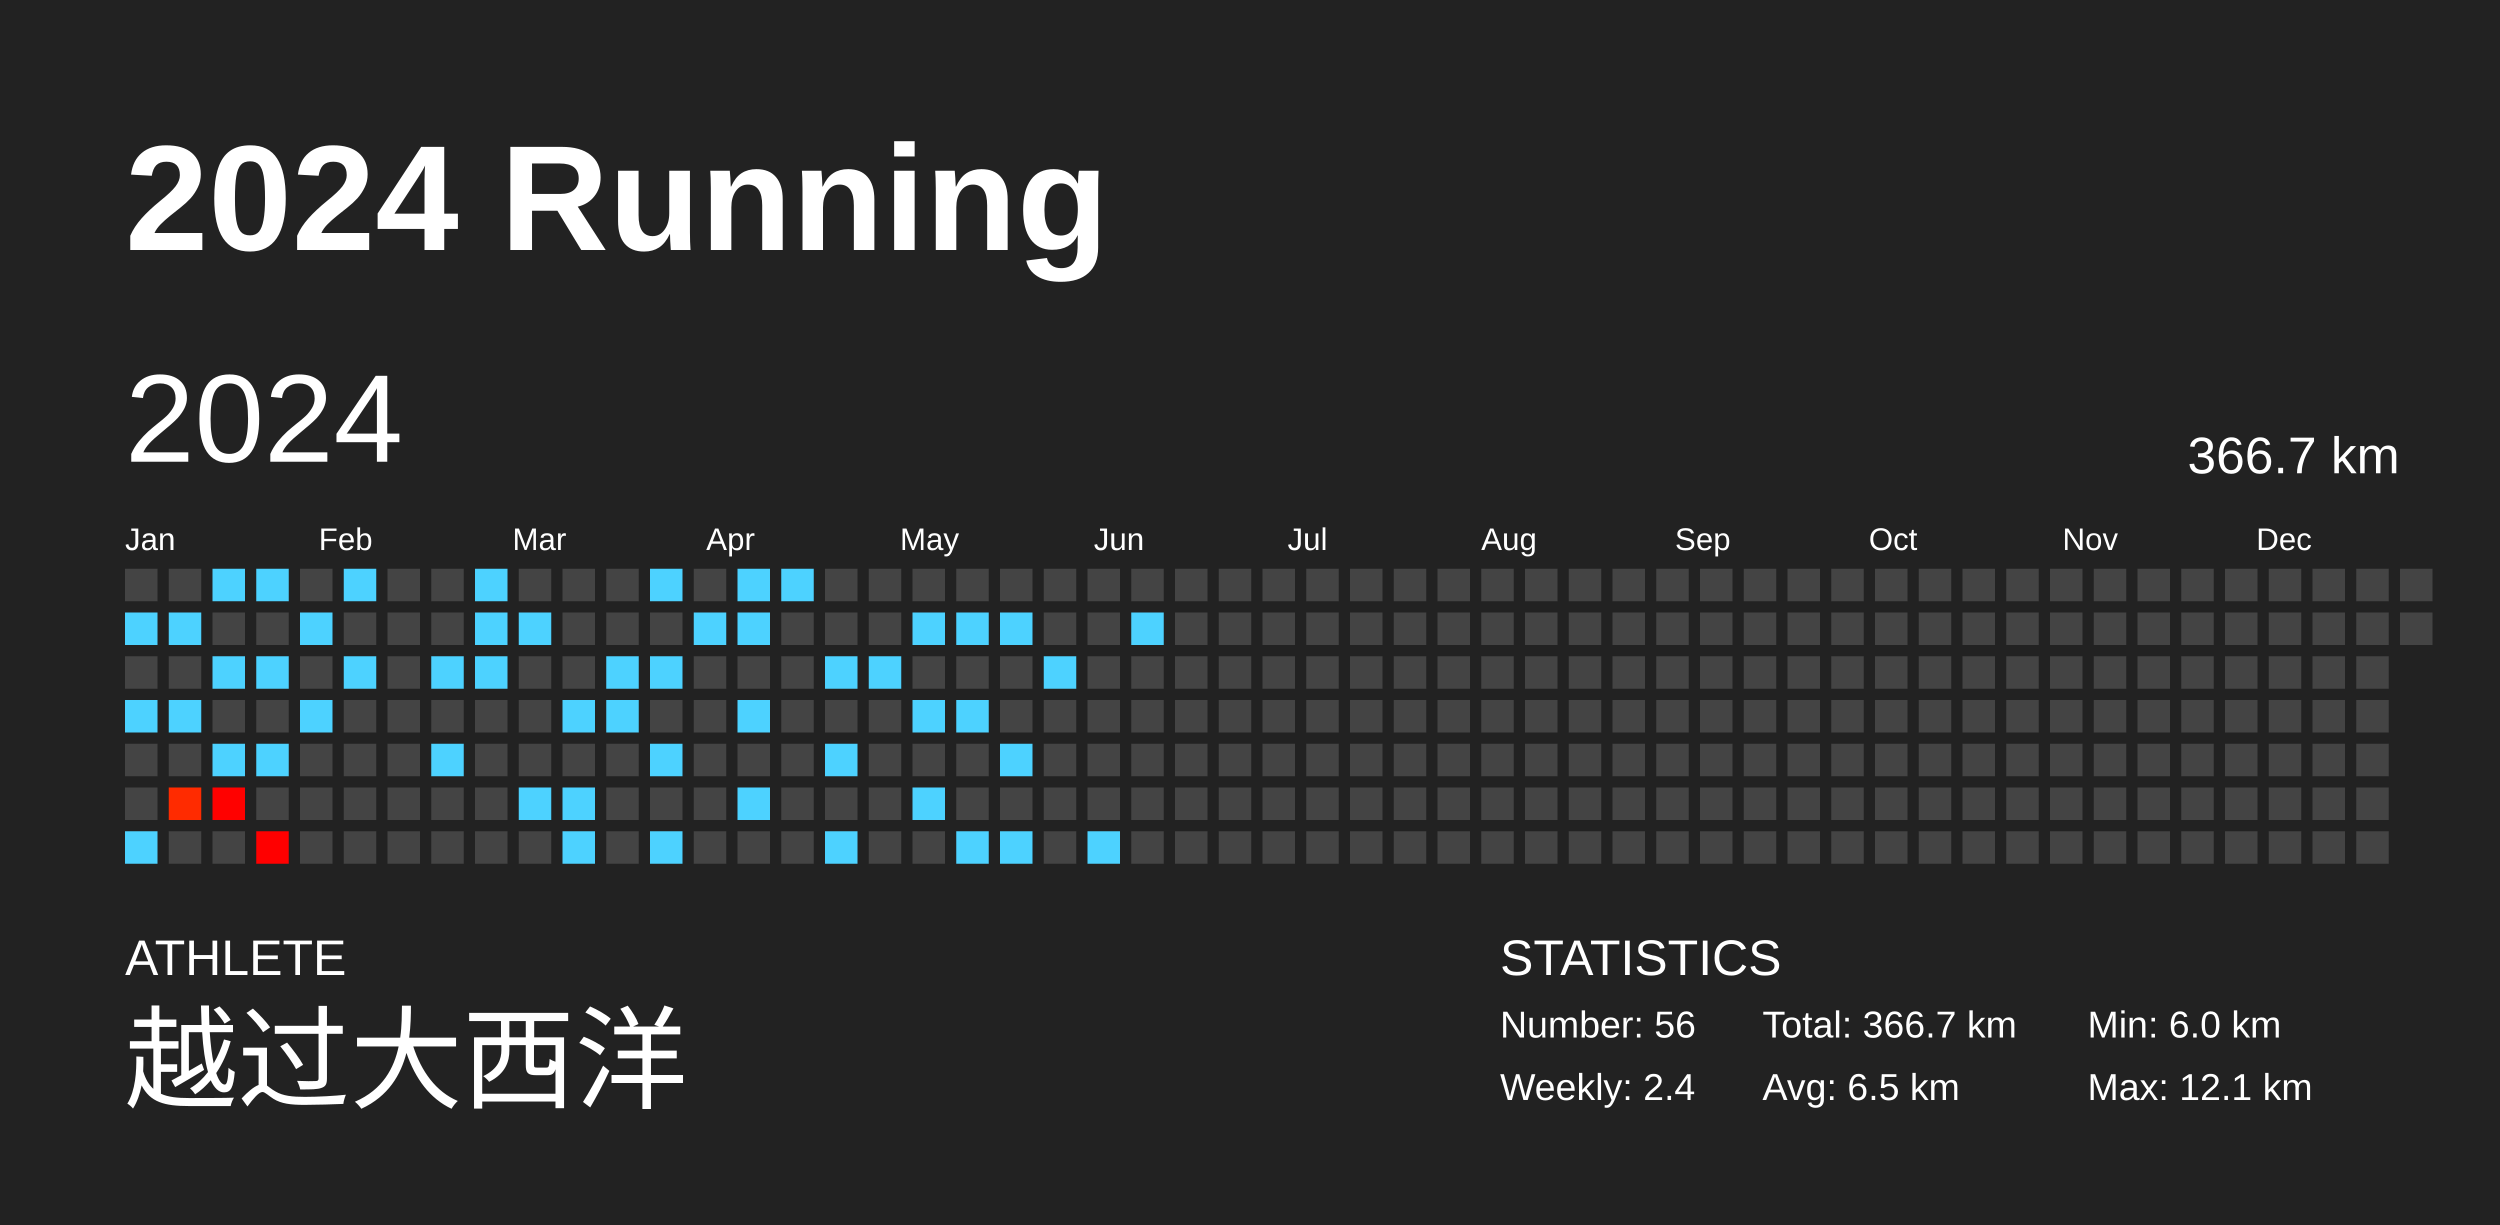
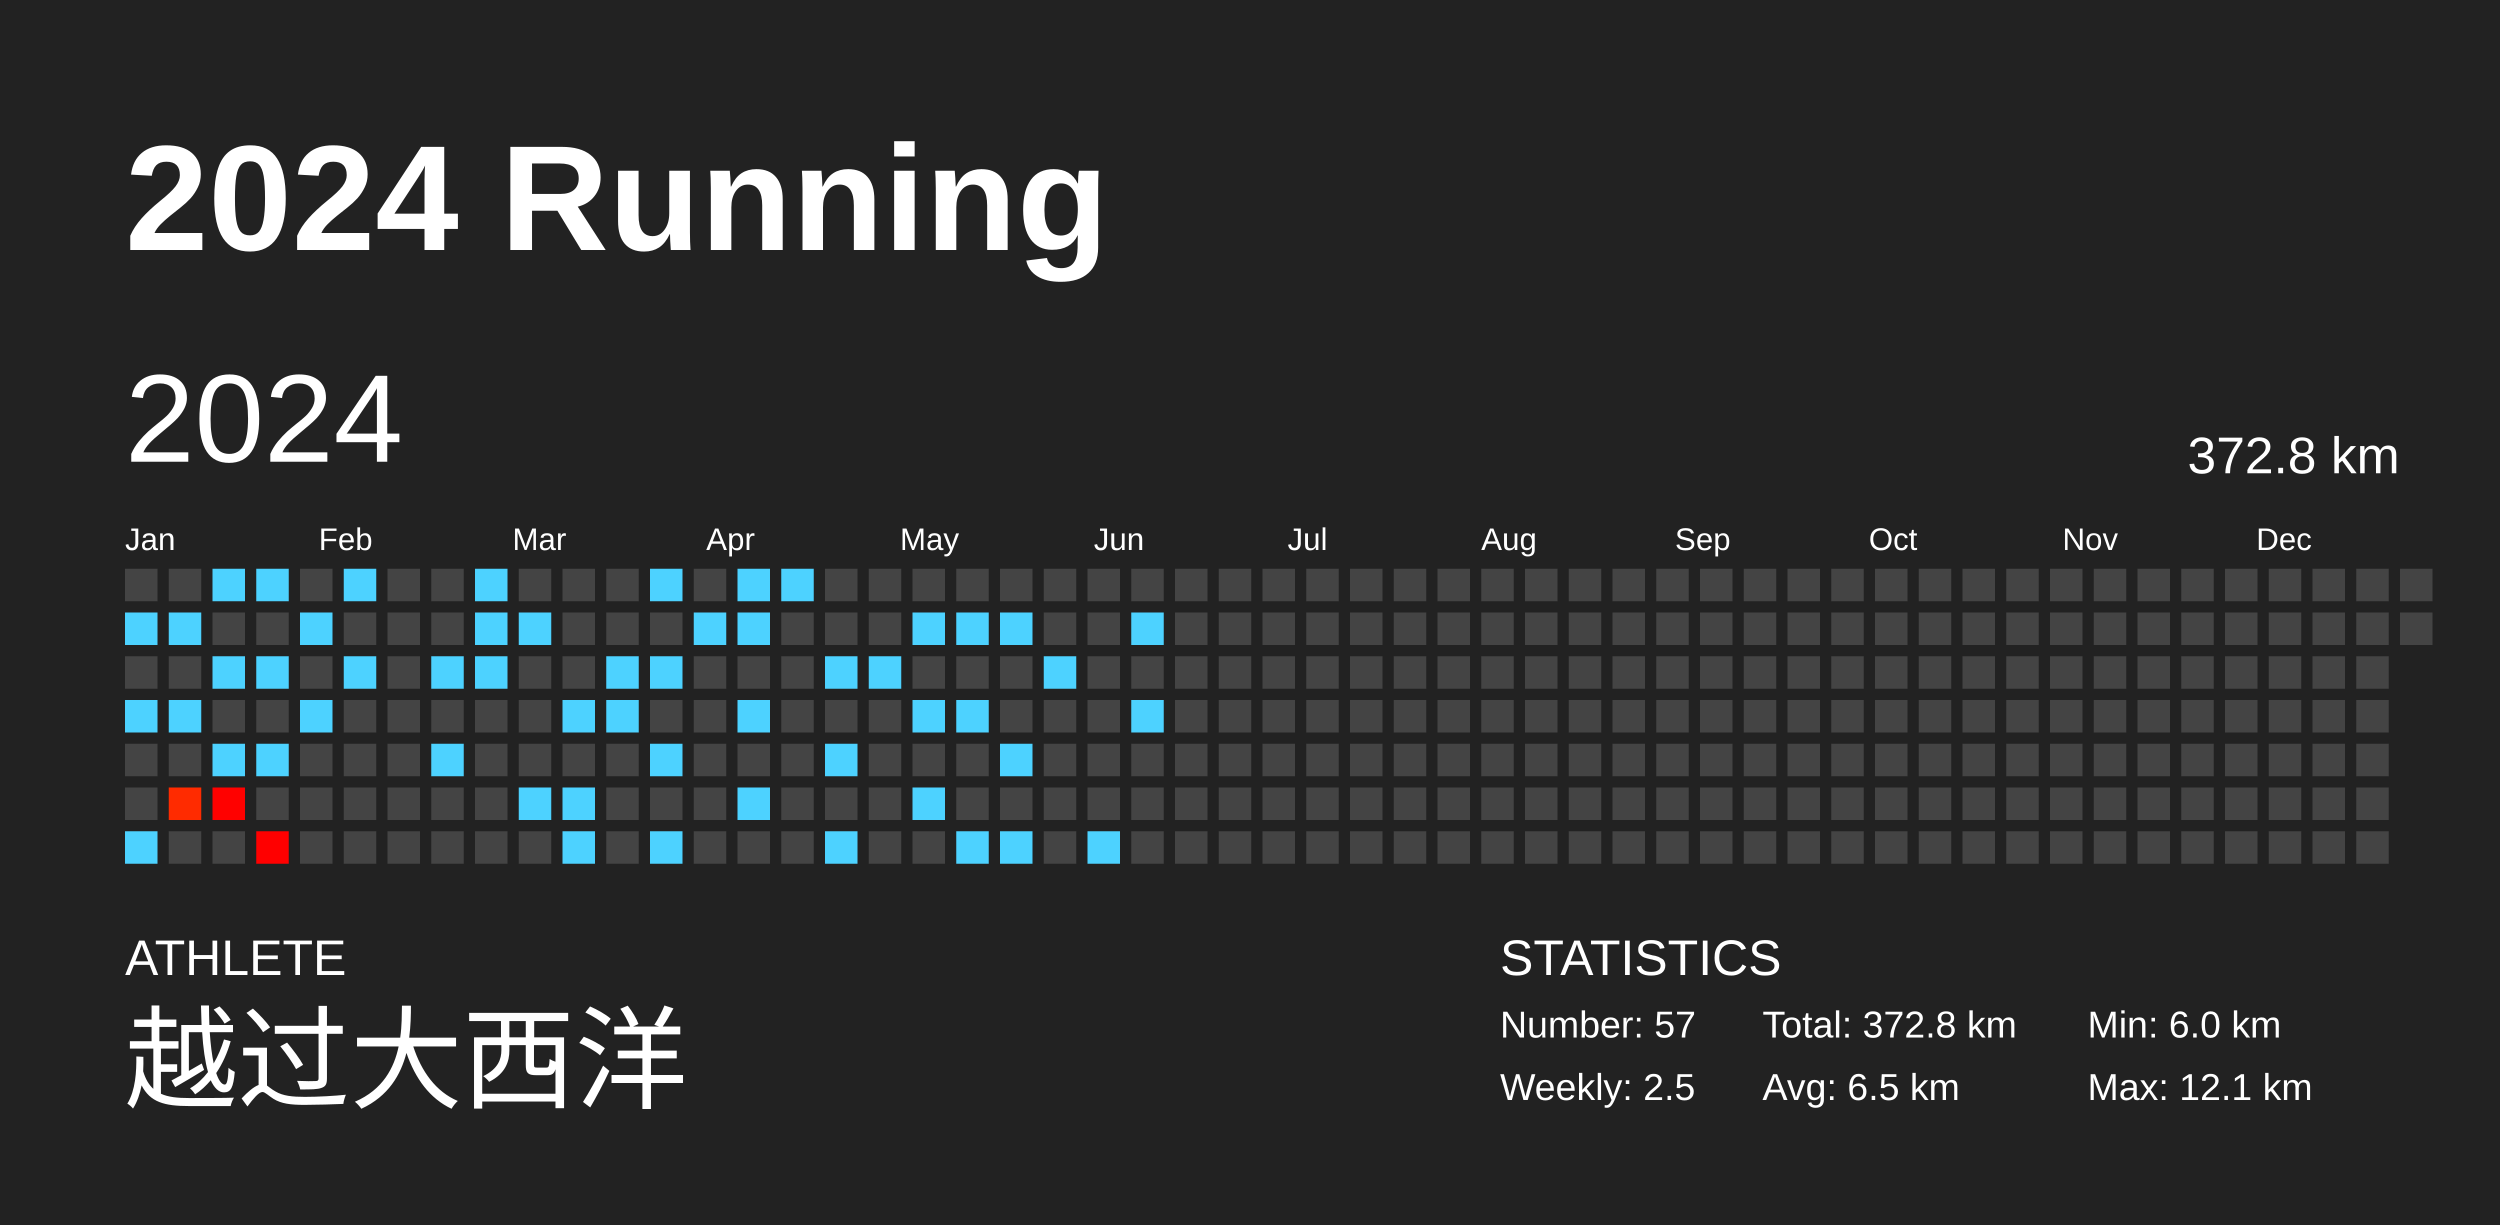
<svg xmlns="http://www.w3.org/2000/svg" baseProfile="full" height="98mm" version="1.1" viewBox="0,0,200,98" width="200mm">
  <defs />
  <rect fill="#222222" height="98" width="200" x="0" y="0" />
  <text fill="#FFFFFF" style="font-size:12px; font-family:Arial; font-weight:bold;" x="10" y="20">2024 Running</text>
  <text fill="#FFFFFF" style="font-size:4px; font-family:Arial" x="10" y="78">ATHLETE</text>
  <text fill="#FFFFFF" style="font-size:9px; font-family:Arial" x="10" y="88">越过大西洋</text>
  <text fill="#FFFFFF" style="font-size:4px; font-family:Arial" x="120" y="78">STATISTICS</text>
-   <text fill="#FFFFFF" style="font-size:3px; font-family:Arial" x="120" y="83">Number: 56</text>
-   <text fill="#FFFFFF" style="font-size:3px; font-family:Arial" x="120" y="88">Weekly: 2.4</text>
-   <text fill="#FFFFFF" style="font-size:3px; font-family:Arial" x="141" y="83">Total: 366.7 km</text>
+   <text fill="#FFFFFF" style="font-size:3px; font-family:Arial" x="120" y="83">Number: 57</text>
+   <text fill="#FFFFFF" style="font-size:3px; font-family:Arial" x="120" y="88">Weekly: 2.5</text>
+   <text fill="#FFFFFF" style="font-size:3px; font-family:Arial" x="141" y="83">Total: 372.8 km</text>
  <text fill="#FFFFFF" style="font-size:3px; font-family:Arial" x="141" y="88">Avg: 6.5 km</text>
  <text fill="#FFFFFF" style="font-size:3px; font-family:Arial" x="167" y="83">Min: 6.0 km</text>
  <text fill="#FFFFFF" style="font-size:3px; font-family:Arial" x="167" y="88">Max: 12.1 km</text>
  <text dominant-baseline="hanging" fill="#FFFFFF" style="font-size:10.0px; font-family:Arial;" x="10" y="30">2024</text>
-   <text dominant-baseline="hanging" fill="#FFFFFF" style="font-size:4.125px; font-family:Arial;" x="175" y="35">366.7 km</text>
+   <text dominant-baseline="hanging" fill="#FFFFFF" style="font-size:4.125px; font-family:Arial;" x="175" y="35">372.8 km</text>
  <text fill="#FFFFFF" style="font-size:2.5px; font-family:Arial" x="10.0" y="44">Jan</text>
  <text fill="#FFFFFF" style="font-size:2.5px; font-family:Arial" x="25.5" y="44">Feb</text>
  <text fill="#FFFFFF" style="font-size:2.5px; font-family:Arial" x="41.0" y="44">Mar</text>
  <text fill="#FFFFFF" style="font-size:2.5px; font-family:Arial" x="56.5" y="44">Apr</text>
  <text fill="#FFFFFF" style="font-size:2.5px; font-family:Arial" x="72.0" y="44">May</text>
  <text fill="#FFFFFF" style="font-size:2.5px; font-family:Arial" x="87.5" y="44">Jun</text>
  <text fill="#FFFFFF" style="font-size:2.5px; font-family:Arial" x="103.0" y="44">Jul</text>
  <text fill="#FFFFFF" style="font-size:2.5px; font-family:Arial" x="118.5" y="44">Aug</text>
  <text fill="#FFFFFF" style="font-size:2.5px; font-family:Arial" x="134.0" y="44">Sep</text>
  <text fill="#FFFFFF" style="font-size:2.5px; font-family:Arial" x="149.5" y="44">Oct</text>
  <text fill="#FFFFFF" style="font-size:2.5px; font-family:Arial" x="165.0" y="44">Nov</text>
  <text fill="#FFFFFF" style="font-size:2.5px; font-family:Arial" x="180.5" y="44">Dec</text>
  <rect fill="#444444" height="2.6" width="2.6" x="10.0" y="45.5" />
  <rect fill="#4dd2ff" height="2.6" width="2.6" x="10.0" y="49.0" />
  <rect fill="#444444" height="2.6" width="2.6" x="10.0" y="52.5" />
  <rect fill="#4dd2ff" height="2.6" width="2.6" x="10.0" y="56.0" />
  <rect fill="#444444" height="2.6" width="2.6" x="10.0" y="59.5" />
  <rect fill="#444444" height="2.6" width="2.6" x="10.0" y="63.0" />
  <rect fill="#4dd2ff" height="2.6" width="2.6" x="10.0" y="66.5" />
  <rect fill="#444444" height="2.6" width="2.6" x="13.5" y="45.5" />
  <rect fill="#4dd2ff" height="2.6" width="2.6" x="13.5" y="49.0" />
  <rect fill="#444444" height="2.6" width="2.6" x="13.5" y="52.5" />
  <rect fill="#4dd2ff" height="2.6" width="2.6" x="13.5" y="56.0" />
  <rect fill="#444444" height="2.6" width="2.6" x="13.5" y="59.5" />
  <rect fill="#ff2b00" height="2.6" width="2.6" x="13.5" y="63.0" />
  <rect fill="#444444" height="2.6" width="2.6" x="13.5" y="66.5" />
  <rect fill="#4dd2ff" height="2.6" width="2.6" x="17.0" y="45.5" />
  <rect fill="#444444" height="2.6" width="2.6" x="17.0" y="49.0" />
  <rect fill="#4dd2ff" height="2.6" width="2.6" x="17.0" y="52.5" />
  <rect fill="#444444" height="2.6" width="2.6" x="17.0" y="56.0" />
  <rect fill="#4dd2ff" height="2.6" width="2.6" x="17.0" y="59.5" />
  <rect fill="#ff0100" height="2.6" width="2.6" x="17.0" y="63.0" />
  <rect fill="#444444" height="2.6" width="2.6" x="17.0" y="66.5" />
  <rect fill="#4dd2ff" height="2.6" width="2.6" x="20.5" y="45.5" />
  <rect fill="#444444" height="2.6" width="2.6" x="20.5" y="49.0" />
  <rect fill="#4dd2ff" height="2.6" width="2.6" x="20.5" y="52.5" />
  <rect fill="#444444" height="2.6" width="2.6" x="20.5" y="56.0" />
  <rect fill="#4dd2ff" height="2.6" width="2.6" x="20.5" y="59.5" />
  <rect fill="#444444" height="2.6" width="2.6" x="20.5" y="63.0" />
  <rect fill="#ff0000" height="2.6" width="2.6" x="20.5" y="66.5" />
  <rect fill="#444444" height="2.6" width="2.6" x="24.0" y="45.5" />
  <rect fill="#4dd2ff" height="2.6" width="2.6" x="24.0" y="49.0" />
  <rect fill="#444444" height="2.6" width="2.6" x="24.0" y="52.5" />
  <rect fill="#4dd2ff" height="2.6" width="2.6" x="24.0" y="56.0" />
  <rect fill="#444444" height="2.6" width="2.6" x="24.0" y="59.5" />
  <rect fill="#444444" height="2.6" width="2.6" x="24.0" y="63.0" />
  <rect fill="#444444" height="2.6" width="2.6" x="24.0" y="66.5" />
  <rect fill="#4dd2ff" height="2.6" width="2.6" x="27.5" y="45.5" />
  <rect fill="#444444" height="2.6" width="2.6" x="27.5" y="49.0" />
  <rect fill="#4dd2ff" height="2.6" width="2.6" x="27.5" y="52.5" />
  <rect fill="#444444" height="2.6" width="2.6" x="27.5" y="56.0" />
  <rect fill="#444444" height="2.6" width="2.6" x="27.5" y="59.5" />
  <rect fill="#444444" height="2.6" width="2.6" x="27.5" y="63.0" />
  <rect fill="#444444" height="2.6" width="2.6" x="27.5" y="66.5" />
  <rect fill="#444444" height="2.6" width="2.6" x="31.0" y="45.5" />
  <rect fill="#444444" height="2.6" width="2.6" x="31.0" y="49.0" />
  <rect fill="#444444" height="2.6" width="2.6" x="31.0" y="52.5" />
  <rect fill="#444444" height="2.6" width="2.6" x="31.0" y="56.0" />
  <rect fill="#444444" height="2.6" width="2.6" x="31.0" y="59.5" />
  <rect fill="#444444" height="2.6" width="2.6" x="31.0" y="63.0" />
  <rect fill="#444444" height="2.6" width="2.6" x="31.0" y="66.5" />
  <rect fill="#444444" height="2.6" width="2.6" x="34.5" y="45.5" />
  <rect fill="#444444" height="2.6" width="2.6" x="34.5" y="49.0" />
  <rect fill="#4dd2ff" height="2.6" width="2.6" x="34.5" y="52.5" />
  <rect fill="#444444" height="2.6" width="2.6" x="34.5" y="56.0" />
  <rect fill="#4dd2ff" height="2.6" width="2.6" x="34.5" y="59.5" />
  <rect fill="#444444" height="2.6" width="2.6" x="34.5" y="63.0" />
  <rect fill="#444444" height="2.6" width="2.6" x="34.5" y="66.5" />
  <rect fill="#4dd2ff" height="2.6" width="2.6" x="38.0" y="45.5" />
  <rect fill="#4dd2ff" height="2.6" width="2.6" x="38.0" y="49.0" />
  <rect fill="#4dd2ff" height="2.6" width="2.6" x="38.0" y="52.5" />
  <rect fill="#444444" height="2.6" width="2.6" x="38.0" y="56.0" />
  <rect fill="#444444" height="2.6" width="2.6" x="38.0" y="59.5" />
  <rect fill="#444444" height="2.6" width="2.6" x="38.0" y="63.0" />
  <rect fill="#444444" height="2.6" width="2.6" x="38.0" y="66.5" />
  <rect fill="#444444" height="2.6" width="2.6" x="41.5" y="45.5" />
  <rect fill="#4dd2ff" height="2.6" width="2.6" x="41.5" y="49.0" />
  <rect fill="#444444" height="2.6" width="2.6" x="41.5" y="52.5" />
  <rect fill="#444444" height="2.6" width="2.6" x="41.5" y="56.0" />
  <rect fill="#444444" height="2.6" width="2.6" x="41.5" y="59.5" />
  <rect fill="#4dd2ff" height="2.6" width="2.6" x="41.5" y="63.0" />
  <rect fill="#444444" height="2.6" width="2.6" x="41.5" y="66.5" />
  <rect fill="#444444" height="2.6" width="2.6" x="45.0" y="45.5" />
  <rect fill="#444444" height="2.6" width="2.6" x="45.0" y="49.0" />
  <rect fill="#444444" height="2.6" width="2.6" x="45.0" y="52.5" />
  <rect fill="#4dd2ff" height="2.6" width="2.6" x="45.0" y="56.0" />
  <rect fill="#444444" height="2.6" width="2.6" x="45.0" y="59.5" />
  <rect fill="#4dd2ff" height="2.6" width="2.6" x="45.0" y="63.0" />
  <rect fill="#4dd2ff" height="2.6" width="2.6" x="45.0" y="66.5" />
  <rect fill="#444444" height="2.6" width="2.6" x="48.5" y="45.5" />
  <rect fill="#444444" height="2.6" width="2.6" x="48.5" y="49.0" />
  <rect fill="#4dd2ff" height="2.6" width="2.6" x="48.5" y="52.5" />
  <rect fill="#4dd2ff" height="2.6" width="2.6" x="48.5" y="56.0" />
  <rect fill="#444444" height="2.6" width="2.6" x="48.5" y="59.5" />
  <rect fill="#444444" height="2.6" width="2.6" x="48.5" y="63.0" />
  <rect fill="#444444" height="2.6" width="2.6" x="48.5" y="66.5" />
  <rect fill="#4dd2ff" height="2.6" width="2.6" x="52.0" y="45.5" />
  <rect fill="#444444" height="2.6" width="2.6" x="52.0" y="49.0" />
  <rect fill="#4dd2ff" height="2.6" width="2.6" x="52.0" y="52.5" />
  <rect fill="#444444" height="2.6" width="2.6" x="52.0" y="56.0" />
  <rect fill="#4dd2ff" height="2.6" width="2.6" x="52.0" y="59.5" />
  <rect fill="#444444" height="2.6" width="2.6" x="52.0" y="63.0" />
  <rect fill="#4dd2ff" height="2.6" width="2.6" x="52.0" y="66.5" />
  <rect fill="#444444" height="2.6" width="2.6" x="55.5" y="45.5" />
  <rect fill="#4dd2ff" height="2.6" width="2.6" x="55.5" y="49.0" />
  <rect fill="#444444" height="2.6" width="2.6" x="55.5" y="52.5" />
  <rect fill="#444444" height="2.6" width="2.6" x="55.5" y="56.0" />
  <rect fill="#444444" height="2.6" width="2.6" x="55.5" y="59.5" />
  <rect fill="#444444" height="2.6" width="2.6" x="55.5" y="63.0" />
  <rect fill="#444444" height="2.6" width="2.6" x="55.5" y="66.5" />
  <rect fill="#4dd2ff" height="2.6" width="2.6" x="59.0" y="45.5" />
  <rect fill="#4dd2ff" height="2.6" width="2.6" x="59.0" y="49.0" />
  <rect fill="#444444" height="2.6" width="2.6" x="59.0" y="52.5" />
  <rect fill="#4dd2ff" height="2.6" width="2.6" x="59.0" y="56.0" />
  <rect fill="#444444" height="2.6" width="2.6" x="59.0" y="59.5" />
  <rect fill="#4dd2ff" height="2.6" width="2.6" x="59.0" y="63.0" />
  <rect fill="#444444" height="2.6" width="2.6" x="59.0" y="66.5" />
  <rect fill="#4dd2ff" height="2.6" width="2.6" x="62.5" y="45.5" />
  <rect fill="#444444" height="2.6" width="2.6" x="62.5" y="49.0" />
  <rect fill="#444444" height="2.6" width="2.6" x="62.5" y="52.5" />
  <rect fill="#444444" height="2.6" width="2.6" x="62.5" y="56.0" />
  <rect fill="#444444" height="2.6" width="2.6" x="62.5" y="59.5" />
  <rect fill="#444444" height="2.6" width="2.6" x="62.5" y="63.0" />
  <rect fill="#444444" height="2.6" width="2.6" x="62.5" y="66.5" />
  <rect fill="#444444" height="2.6" width="2.6" x="66.0" y="45.5" />
  <rect fill="#444444" height="2.6" width="2.6" x="66.0" y="49.0" />
  <rect fill="#4dd2ff" height="2.6" width="2.6" x="66.0" y="52.5" />
  <rect fill="#444444" height="2.6" width="2.6" x="66.0" y="56.0" />
  <rect fill="#4dd2ff" height="2.6" width="2.6" x="66.0" y="59.5" />
  <rect fill="#444444" height="2.6" width="2.6" x="66.0" y="63.0" />
  <rect fill="#4dd2ff" height="2.6" width="2.6" x="66.0" y="66.5" />
  <rect fill="#444444" height="2.6" width="2.6" x="69.5" y="45.5" />
  <rect fill="#444444" height="2.6" width="2.6" x="69.5" y="49.0" />
  <rect fill="#4dd2ff" height="2.6" width="2.6" x="69.5" y="52.5" />
  <rect fill="#444444" height="2.6" width="2.6" x="69.5" y="56.0" />
  <rect fill="#444444" height="2.6" width="2.6" x="69.5" y="59.5" />
  <rect fill="#444444" height="2.6" width="2.6" x="69.5" y="63.0" />
  <rect fill="#444444" height="2.6" width="2.6" x="69.5" y="66.5" />
  <rect fill="#444444" height="2.6" width="2.6" x="73.0" y="45.5" />
  <rect fill="#4dd2ff" height="2.6" width="2.6" x="73.0" y="49.0" />
  <rect fill="#444444" height="2.6" width="2.6" x="73.0" y="52.5" />
  <rect fill="#4dd2ff" height="2.6" width="2.6" x="73.0" y="56.0" />
  <rect fill="#444444" height="2.6" width="2.6" x="73.0" y="59.5" />
  <rect fill="#4dd2ff" height="2.6" width="2.6" x="73.0" y="63.0" />
  <rect fill="#444444" height="2.6" width="2.6" x="73.0" y="66.5" />
  <rect fill="#444444" height="2.6" width="2.6" x="76.5" y="45.5" />
  <rect fill="#4dd2ff" height="2.6" width="2.6" x="76.5" y="49.0" />
  <rect fill="#444444" height="2.6" width="2.6" x="76.5" y="52.5" />
  <rect fill="#4dd2ff" height="2.6" width="2.6" x="76.5" y="56.0" />
  <rect fill="#444444" height="2.6" width="2.6" x="76.5" y="59.5" />
  <rect fill="#444444" height="2.6" width="2.6" x="76.5" y="63.0" />
  <rect fill="#4dd2ff" height="2.6" width="2.6" x="76.5" y="66.5" />
  <rect fill="#444444" height="2.6" width="2.6" x="80.0" y="45.5" />
  <rect fill="#4dd2ff" height="2.6" width="2.6" x="80.0" y="49.0" />
  <rect fill="#444444" height="2.6" width="2.6" x="80.0" y="52.5" />
  <rect fill="#444444" height="2.6" width="2.6" x="80.0" y="56.0" />
  <rect fill="#4dd2ff" height="2.6" width="2.6" x="80.0" y="59.5" />
  <rect fill="#444444" height="2.6" width="2.6" x="80.0" y="63.0" />
  <rect fill="#4dd2ff" height="2.6" width="2.6" x="80.0" y="66.5" />
  <rect fill="#444444" height="2.6" width="2.6" x="83.5" y="45.5" />
  <rect fill="#444444" height="2.6" width="2.6" x="83.5" y="49.0" />
  <rect fill="#4dd2ff" height="2.6" width="2.6" x="83.5" y="52.5" />
  <rect fill="#444444" height="2.6" width="2.6" x="83.5" y="56.0" />
  <rect fill="#444444" height="2.6" width="2.6" x="83.5" y="59.5" />
  <rect fill="#444444" height="2.6" width="2.6" x="83.5" y="63.0" />
  <rect fill="#444444" height="2.6" width="2.6" x="83.5" y="66.5" />
  <rect fill="#444444" height="2.6" width="2.6" x="87.0" y="45.5" />
  <rect fill="#444444" height="2.6" width="2.6" x="87.0" y="49.0" />
  <rect fill="#444444" height="2.6" width="2.6" x="87.0" y="52.5" />
  <rect fill="#444444" height="2.6" width="2.6" x="87.0" y="56.0" />
  <rect fill="#444444" height="2.6" width="2.6" x="87.0" y="59.5" />
  <rect fill="#444444" height="2.6" width="2.6" x="87.0" y="63.0" />
  <rect fill="#4dd2ff" height="2.6" width="2.6" x="87.0" y="66.5" />
  <rect fill="#444444" height="2.6" width="2.6" x="90.5" y="45.5" />
  <rect fill="#4dd2ff" height="2.6" width="2.6" x="90.5" y="49.0" />
  <rect fill="#444444" height="2.6" width="2.6" x="90.5" y="52.5" />
-   <rect fill="#444444" height="2.6" width="2.6" x="90.5" y="56.0" />
+   <rect fill="#4dd2ff" height="2.6" width="2.6" x="90.5" y="56.0" />
  <rect fill="#444444" height="2.6" width="2.6" x="90.5" y="59.5" />
  <rect fill="#444444" height="2.6" width="2.6" x="90.5" y="63.0" />
  <rect fill="#444444" height="2.6" width="2.6" x="90.5" y="66.5" />
  <rect fill="#444444" height="2.6" width="2.6" x="94.0" y="45.5" />
  <rect fill="#444444" height="2.6" width="2.6" x="94.0" y="49.0" />
  <rect fill="#444444" height="2.6" width="2.6" x="94.0" y="52.5" />
  <rect fill="#444444" height="2.6" width="2.6" x="94.0" y="56.0" />
  <rect fill="#444444" height="2.6" width="2.6" x="94.0" y="59.5" />
  <rect fill="#444444" height="2.6" width="2.6" x="94.0" y="63.0" />
  <rect fill="#444444" height="2.6" width="2.6" x="94.0" y="66.5" />
  <rect fill="#444444" height="2.6" width="2.6" x="97.5" y="45.5" />
  <rect fill="#444444" height="2.6" width="2.6" x="97.5" y="49.0" />
  <rect fill="#444444" height="2.6" width="2.6" x="97.5" y="52.5" />
  <rect fill="#444444" height="2.6" width="2.6" x="97.5" y="56.0" />
  <rect fill="#444444" height="2.6" width="2.6" x="97.5" y="59.5" />
  <rect fill="#444444" height="2.6" width="2.6" x="97.5" y="63.0" />
  <rect fill="#444444" height="2.6" width="2.6" x="97.5" y="66.5" />
  <rect fill="#444444" height="2.6" width="2.6" x="101.0" y="45.5" />
  <rect fill="#444444" height="2.6" width="2.6" x="101.0" y="49.0" />
  <rect fill="#444444" height="2.6" width="2.6" x="101.0" y="52.5" />
  <rect fill="#444444" height="2.6" width="2.6" x="101.0" y="56.0" />
  <rect fill="#444444" height="2.6" width="2.6" x="101.0" y="59.5" />
  <rect fill="#444444" height="2.6" width="2.6" x="101.0" y="63.0" />
  <rect fill="#444444" height="2.6" width="2.6" x="101.0" y="66.5" />
  <rect fill="#444444" height="2.6" width="2.6" x="104.5" y="45.5" />
  <rect fill="#444444" height="2.6" width="2.6" x="104.5" y="49.0" />
  <rect fill="#444444" height="2.6" width="2.6" x="104.5" y="52.5" />
  <rect fill="#444444" height="2.6" width="2.6" x="104.5" y="56.0" />
  <rect fill="#444444" height="2.6" width="2.6" x="104.5" y="59.5" />
  <rect fill="#444444" height="2.6" width="2.6" x="104.5" y="63.0" />
  <rect fill="#444444" height="2.6" width="2.6" x="104.5" y="66.5" />
  <rect fill="#444444" height="2.6" width="2.6" x="108.0" y="45.5" />
  <rect fill="#444444" height="2.6" width="2.6" x="108.0" y="49.0" />
  <rect fill="#444444" height="2.6" width="2.6" x="108.0" y="52.5" />
  <rect fill="#444444" height="2.6" width="2.6" x="108.0" y="56.0" />
  <rect fill="#444444" height="2.6" width="2.6" x="108.0" y="59.5" />
  <rect fill="#444444" height="2.6" width="2.6" x="108.0" y="63.0" />
  <rect fill="#444444" height="2.6" width="2.6" x="108.0" y="66.5" />
  <rect fill="#444444" height="2.6" width="2.6" x="111.5" y="45.5" />
  <rect fill="#444444" height="2.6" width="2.6" x="111.5" y="49.0" />
  <rect fill="#444444" height="2.6" width="2.6" x="111.5" y="52.5" />
  <rect fill="#444444" height="2.6" width="2.6" x="111.5" y="56.0" />
  <rect fill="#444444" height="2.6" width="2.6" x="111.5" y="59.5" />
  <rect fill="#444444" height="2.6" width="2.6" x="111.5" y="63.0" />
  <rect fill="#444444" height="2.6" width="2.6" x="111.5" y="66.5" />
  <rect fill="#444444" height="2.6" width="2.6" x="115.0" y="45.5" />
  <rect fill="#444444" height="2.6" width="2.6" x="115.0" y="49.0" />
  <rect fill="#444444" height="2.6" width="2.6" x="115.0" y="52.5" />
  <rect fill="#444444" height="2.6" width="2.6" x="115.0" y="56.0" />
  <rect fill="#444444" height="2.6" width="2.6" x="115.0" y="59.5" />
  <rect fill="#444444" height="2.6" width="2.6" x="115.0" y="63.0" />
  <rect fill="#444444" height="2.6" width="2.6" x="115.0" y="66.5" />
  <rect fill="#444444" height="2.6" width="2.6" x="118.5" y="45.5" />
  <rect fill="#444444" height="2.6" width="2.6" x="118.5" y="49.0" />
  <rect fill="#444444" height="2.6" width="2.6" x="118.5" y="52.5" />
  <rect fill="#444444" height="2.6" width="2.6" x="118.5" y="56.0" />
  <rect fill="#444444" height="2.6" width="2.6" x="118.5" y="59.5" />
  <rect fill="#444444" height="2.6" width="2.6" x="118.5" y="63.0" />
  <rect fill="#444444" height="2.6" width="2.6" x="118.5" y="66.5" />
  <rect fill="#444444" height="2.6" width="2.6" x="122.0" y="45.5" />
  <rect fill="#444444" height="2.6" width="2.6" x="122.0" y="49.0" />
  <rect fill="#444444" height="2.6" width="2.6" x="122.0" y="52.5" />
  <rect fill="#444444" height="2.6" width="2.6" x="122.0" y="56.0" />
  <rect fill="#444444" height="2.6" width="2.6" x="122.0" y="59.5" />
  <rect fill="#444444" height="2.6" width="2.6" x="122.0" y="63.0" />
  <rect fill="#444444" height="2.6" width="2.6" x="122.0" y="66.5" />
  <rect fill="#444444" height="2.6" width="2.6" x="125.5" y="45.5" />
  <rect fill="#444444" height="2.6" width="2.6" x="125.5" y="49.0" />
  <rect fill="#444444" height="2.6" width="2.6" x="125.5" y="52.5" />
  <rect fill="#444444" height="2.6" width="2.6" x="125.5" y="56.0" />
  <rect fill="#444444" height="2.6" width="2.6" x="125.5" y="59.5" />
  <rect fill="#444444" height="2.6" width="2.6" x="125.5" y="63.0" />
  <rect fill="#444444" height="2.6" width="2.6" x="125.5" y="66.5" />
  <rect fill="#444444" height="2.6" width="2.6" x="129.0" y="45.5" />
  <rect fill="#444444" height="2.6" width="2.6" x="129.0" y="49.0" />
  <rect fill="#444444" height="2.6" width="2.6" x="129.0" y="52.5" />
  <rect fill="#444444" height="2.6" width="2.6" x="129.0" y="56.0" />
  <rect fill="#444444" height="2.6" width="2.6" x="129.0" y="59.5" />
  <rect fill="#444444" height="2.6" width="2.6" x="129.0" y="63.0" />
  <rect fill="#444444" height="2.6" width="2.6" x="129.0" y="66.5" />
  <rect fill="#444444" height="2.6" width="2.6" x="132.5" y="45.5" />
  <rect fill="#444444" height="2.6" width="2.6" x="132.5" y="49.0" />
  <rect fill="#444444" height="2.6" width="2.6" x="132.5" y="52.5" />
  <rect fill="#444444" height="2.6" width="2.6" x="132.5" y="56.0" />
  <rect fill="#444444" height="2.6" width="2.6" x="132.5" y="59.5" />
  <rect fill="#444444" height="2.6" width="2.6" x="132.5" y="63.0" />
  <rect fill="#444444" height="2.6" width="2.6" x="132.5" y="66.5" />
  <rect fill="#444444" height="2.6" width="2.6" x="136.0" y="45.5" />
  <rect fill="#444444" height="2.6" width="2.6" x="136.0" y="49.0" />
  <rect fill="#444444" height="2.6" width="2.6" x="136.0" y="52.5" />
  <rect fill="#444444" height="2.6" width="2.6" x="136.0" y="56.0" />
  <rect fill="#444444" height="2.6" width="2.6" x="136.0" y="59.5" />
  <rect fill="#444444" height="2.6" width="2.6" x="136.0" y="63.0" />
  <rect fill="#444444" height="2.6" width="2.6" x="136.0" y="66.5" />
  <rect fill="#444444" height="2.6" width="2.6" x="139.5" y="45.5" />
  <rect fill="#444444" height="2.6" width="2.6" x="139.5" y="49.0" />
  <rect fill="#444444" height="2.6" width="2.6" x="139.5" y="52.5" />
  <rect fill="#444444" height="2.6" width="2.6" x="139.5" y="56.0" />
  <rect fill="#444444" height="2.6" width="2.6" x="139.5" y="59.5" />
  <rect fill="#444444" height="2.6" width="2.6" x="139.5" y="63.0" />
  <rect fill="#444444" height="2.6" width="2.6" x="139.5" y="66.5" />
  <rect fill="#444444" height="2.6" width="2.6" x="143.0" y="45.5" />
  <rect fill="#444444" height="2.6" width="2.6" x="143.0" y="49.0" />
  <rect fill="#444444" height="2.6" width="2.6" x="143.0" y="52.5" />
  <rect fill="#444444" height="2.6" width="2.6" x="143.0" y="56.0" />
  <rect fill="#444444" height="2.6" width="2.6" x="143.0" y="59.5" />
  <rect fill="#444444" height="2.6" width="2.6" x="143.0" y="63.0" />
  <rect fill="#444444" height="2.6" width="2.6" x="143.0" y="66.5" />
  <rect fill="#444444" height="2.6" width="2.6" x="146.5" y="45.5" />
  <rect fill="#444444" height="2.6" width="2.6" x="146.5" y="49.0" />
  <rect fill="#444444" height="2.6" width="2.6" x="146.5" y="52.5" />
  <rect fill="#444444" height="2.6" width="2.6" x="146.5" y="56.0" />
  <rect fill="#444444" height="2.6" width="2.6" x="146.5" y="59.5" />
  <rect fill="#444444" height="2.6" width="2.6" x="146.5" y="63.0" />
  <rect fill="#444444" height="2.6" width="2.6" x="146.5" y="66.5" />
  <rect fill="#444444" height="2.6" width="2.6" x="150.0" y="45.5" />
  <rect fill="#444444" height="2.6" width="2.6" x="150.0" y="49.0" />
  <rect fill="#444444" height="2.6" width="2.6" x="150.0" y="52.5" />
  <rect fill="#444444" height="2.6" width="2.6" x="150.0" y="56.0" />
  <rect fill="#444444" height="2.6" width="2.6" x="150.0" y="59.5" />
  <rect fill="#444444" height="2.6" width="2.6" x="150.0" y="63.0" />
  <rect fill="#444444" height="2.6" width="2.6" x="150.0" y="66.5" />
  <rect fill="#444444" height="2.6" width="2.6" x="153.5" y="45.5" />
  <rect fill="#444444" height="2.6" width="2.6" x="153.5" y="49.0" />
  <rect fill="#444444" height="2.6" width="2.6" x="153.5" y="52.5" />
  <rect fill="#444444" height="2.6" width="2.6" x="153.5" y="56.0" />
  <rect fill="#444444" height="2.6" width="2.6" x="153.5" y="59.5" />
  <rect fill="#444444" height="2.6" width="2.6" x="153.5" y="63.0" />
  <rect fill="#444444" height="2.6" width="2.6" x="153.5" y="66.5" />
  <rect fill="#444444" height="2.6" width="2.6" x="157.0" y="45.5" />
  <rect fill="#444444" height="2.6" width="2.6" x="157.0" y="49.0" />
  <rect fill="#444444" height="2.6" width="2.6" x="157.0" y="52.5" />
  <rect fill="#444444" height="2.6" width="2.6" x="157.0" y="56.0" />
  <rect fill="#444444" height="2.6" width="2.6" x="157.0" y="59.5" />
  <rect fill="#444444" height="2.6" width="2.6" x="157.0" y="63.0" />
  <rect fill="#444444" height="2.6" width="2.6" x="157.0" y="66.5" />
  <rect fill="#444444" height="2.6" width="2.6" x="160.5" y="45.5" />
  <rect fill="#444444" height="2.6" width="2.6" x="160.5" y="49.0" />
  <rect fill="#444444" height="2.6" width="2.6" x="160.5" y="52.5" />
  <rect fill="#444444" height="2.6" width="2.6" x="160.5" y="56.0" />
  <rect fill="#444444" height="2.6" width="2.6" x="160.5" y="59.5" />
  <rect fill="#444444" height="2.6" width="2.6" x="160.5" y="63.0" />
  <rect fill="#444444" height="2.6" width="2.6" x="160.5" y="66.5" />
  <rect fill="#444444" height="2.6" width="2.6" x="164.0" y="45.5" />
  <rect fill="#444444" height="2.6" width="2.6" x="164.0" y="49.0" />
  <rect fill="#444444" height="2.6" width="2.6" x="164.0" y="52.5" />
  <rect fill="#444444" height="2.6" width="2.6" x="164.0" y="56.0" />
  <rect fill="#444444" height="2.6" width="2.6" x="164.0" y="59.5" />
  <rect fill="#444444" height="2.6" width="2.6" x="164.0" y="63.0" />
  <rect fill="#444444" height="2.6" width="2.6" x="164.0" y="66.5" />
  <rect fill="#444444" height="2.6" width="2.6" x="167.5" y="45.5" />
  <rect fill="#444444" height="2.6" width="2.6" x="167.5" y="49.0" />
  <rect fill="#444444" height="2.6" width="2.6" x="167.5" y="52.5" />
  <rect fill="#444444" height="2.6" width="2.6" x="167.5" y="56.0" />
  <rect fill="#444444" height="2.6" width="2.6" x="167.5" y="59.5" />
  <rect fill="#444444" height="2.6" width="2.6" x="167.5" y="63.0" />
  <rect fill="#444444" height="2.6" width="2.6" x="167.5" y="66.5" />
  <rect fill="#444444" height="2.6" width="2.6" x="171.0" y="45.5" />
  <rect fill="#444444" height="2.6" width="2.6" x="171.0" y="49.0" />
  <rect fill="#444444" height="2.6" width="2.6" x="171.0" y="52.5" />
  <rect fill="#444444" height="2.6" width="2.6" x="171.0" y="56.0" />
  <rect fill="#444444" height="2.6" width="2.6" x="171.0" y="59.5" />
  <rect fill="#444444" height="2.6" width="2.6" x="171.0" y="63.0" />
  <rect fill="#444444" height="2.6" width="2.6" x="171.0" y="66.5" />
  <rect fill="#444444" height="2.6" width="2.6" x="174.5" y="45.5" />
  <rect fill="#444444" height="2.6" width="2.6" x="174.5" y="49.0" />
  <rect fill="#444444" height="2.6" width="2.6" x="174.5" y="52.5" />
  <rect fill="#444444" height="2.6" width="2.6" x="174.5" y="56.0" />
  <rect fill="#444444" height="2.6" width="2.6" x="174.5" y="59.5" />
  <rect fill="#444444" height="2.6" width="2.6" x="174.5" y="63.0" />
  <rect fill="#444444" height="2.6" width="2.6" x="174.5" y="66.5" />
  <rect fill="#444444" height="2.6" width="2.6" x="178.0" y="45.5" />
  <rect fill="#444444" height="2.6" width="2.6" x="178.0" y="49.0" />
  <rect fill="#444444" height="2.6" width="2.6" x="178.0" y="52.5" />
  <rect fill="#444444" height="2.6" width="2.6" x="178.0" y="56.0" />
  <rect fill="#444444" height="2.6" width="2.6" x="178.0" y="59.5" />
  <rect fill="#444444" height="2.6" width="2.6" x="178.0" y="63.0" />
  <rect fill="#444444" height="2.6" width="2.6" x="178.0" y="66.5" />
  <rect fill="#444444" height="2.6" width="2.6" x="181.5" y="45.5" />
  <rect fill="#444444" height="2.6" width="2.6" x="181.5" y="49.0" />
  <rect fill="#444444" height="2.6" width="2.6" x="181.5" y="52.5" />
  <rect fill="#444444" height="2.6" width="2.6" x="181.5" y="56.0" />
  <rect fill="#444444" height="2.6" width="2.6" x="181.5" y="59.5" />
  <rect fill="#444444" height="2.6" width="2.6" x="181.5" y="63.0" />
  <rect fill="#444444" height="2.6" width="2.6" x="181.5" y="66.5" />
  <rect fill="#444444" height="2.6" width="2.6" x="185.0" y="45.5" />
  <rect fill="#444444" height="2.6" width="2.6" x="185.0" y="49.0" />
  <rect fill="#444444" height="2.6" width="2.6" x="185.0" y="52.5" />
  <rect fill="#444444" height="2.6" width="2.6" x="185.0" y="56.0" />
  <rect fill="#444444" height="2.6" width="2.6" x="185.0" y="59.5" />
  <rect fill="#444444" height="2.6" width="2.6" x="185.0" y="63.0" />
  <rect fill="#444444" height="2.6" width="2.6" x="185.0" y="66.5" />
  <rect fill="#444444" height="2.6" width="2.6" x="188.5" y="45.5" />
  <rect fill="#444444" height="2.6" width="2.6" x="188.5" y="49.0" />
  <rect fill="#444444" height="2.6" width="2.6" x="188.5" y="52.5" />
  <rect fill="#444444" height="2.6" width="2.6" x="188.5" y="56.0" />
  <rect fill="#444444" height="2.6" width="2.6" x="188.5" y="59.5" />
  <rect fill="#444444" height="2.6" width="2.6" x="188.5" y="63.0" />
  <rect fill="#444444" height="2.6" width="2.6" x="188.5" y="66.5" />
  <rect fill="#444444" height="2.6" width="2.6" x="192.0" y="45.5" />
  <rect fill="#444444" height="2.6" width="2.6" x="192.0" y="49.0" />
</svg>
